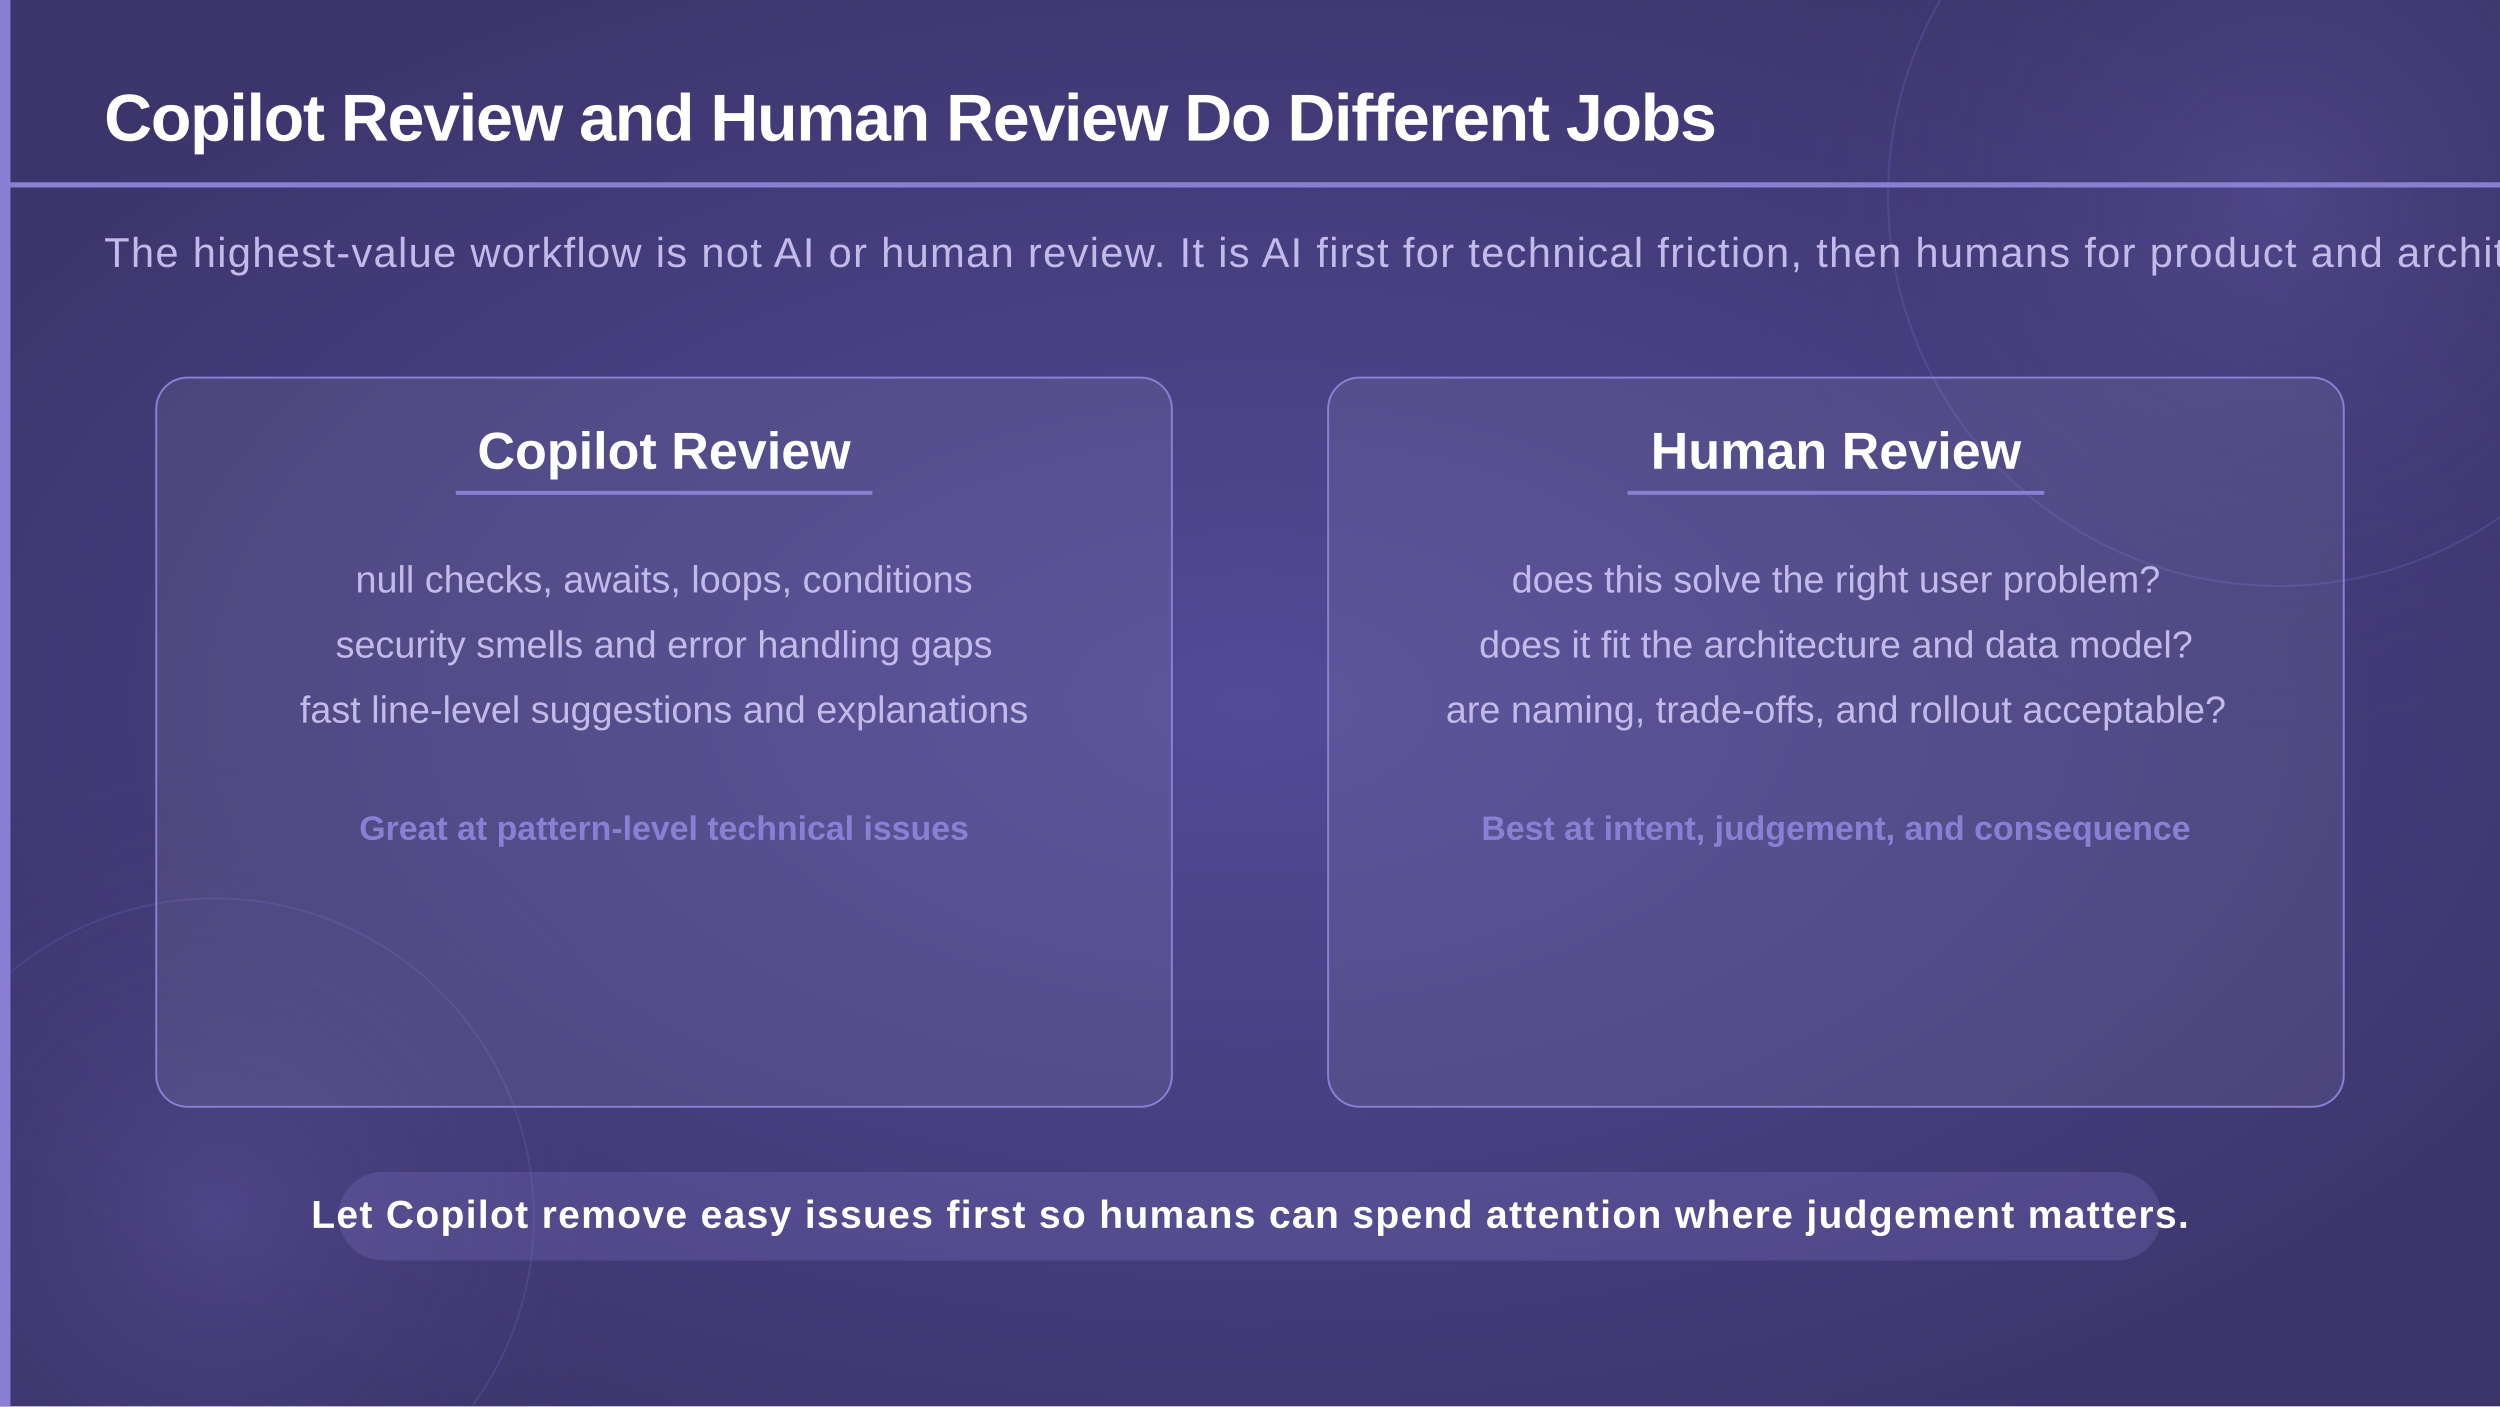
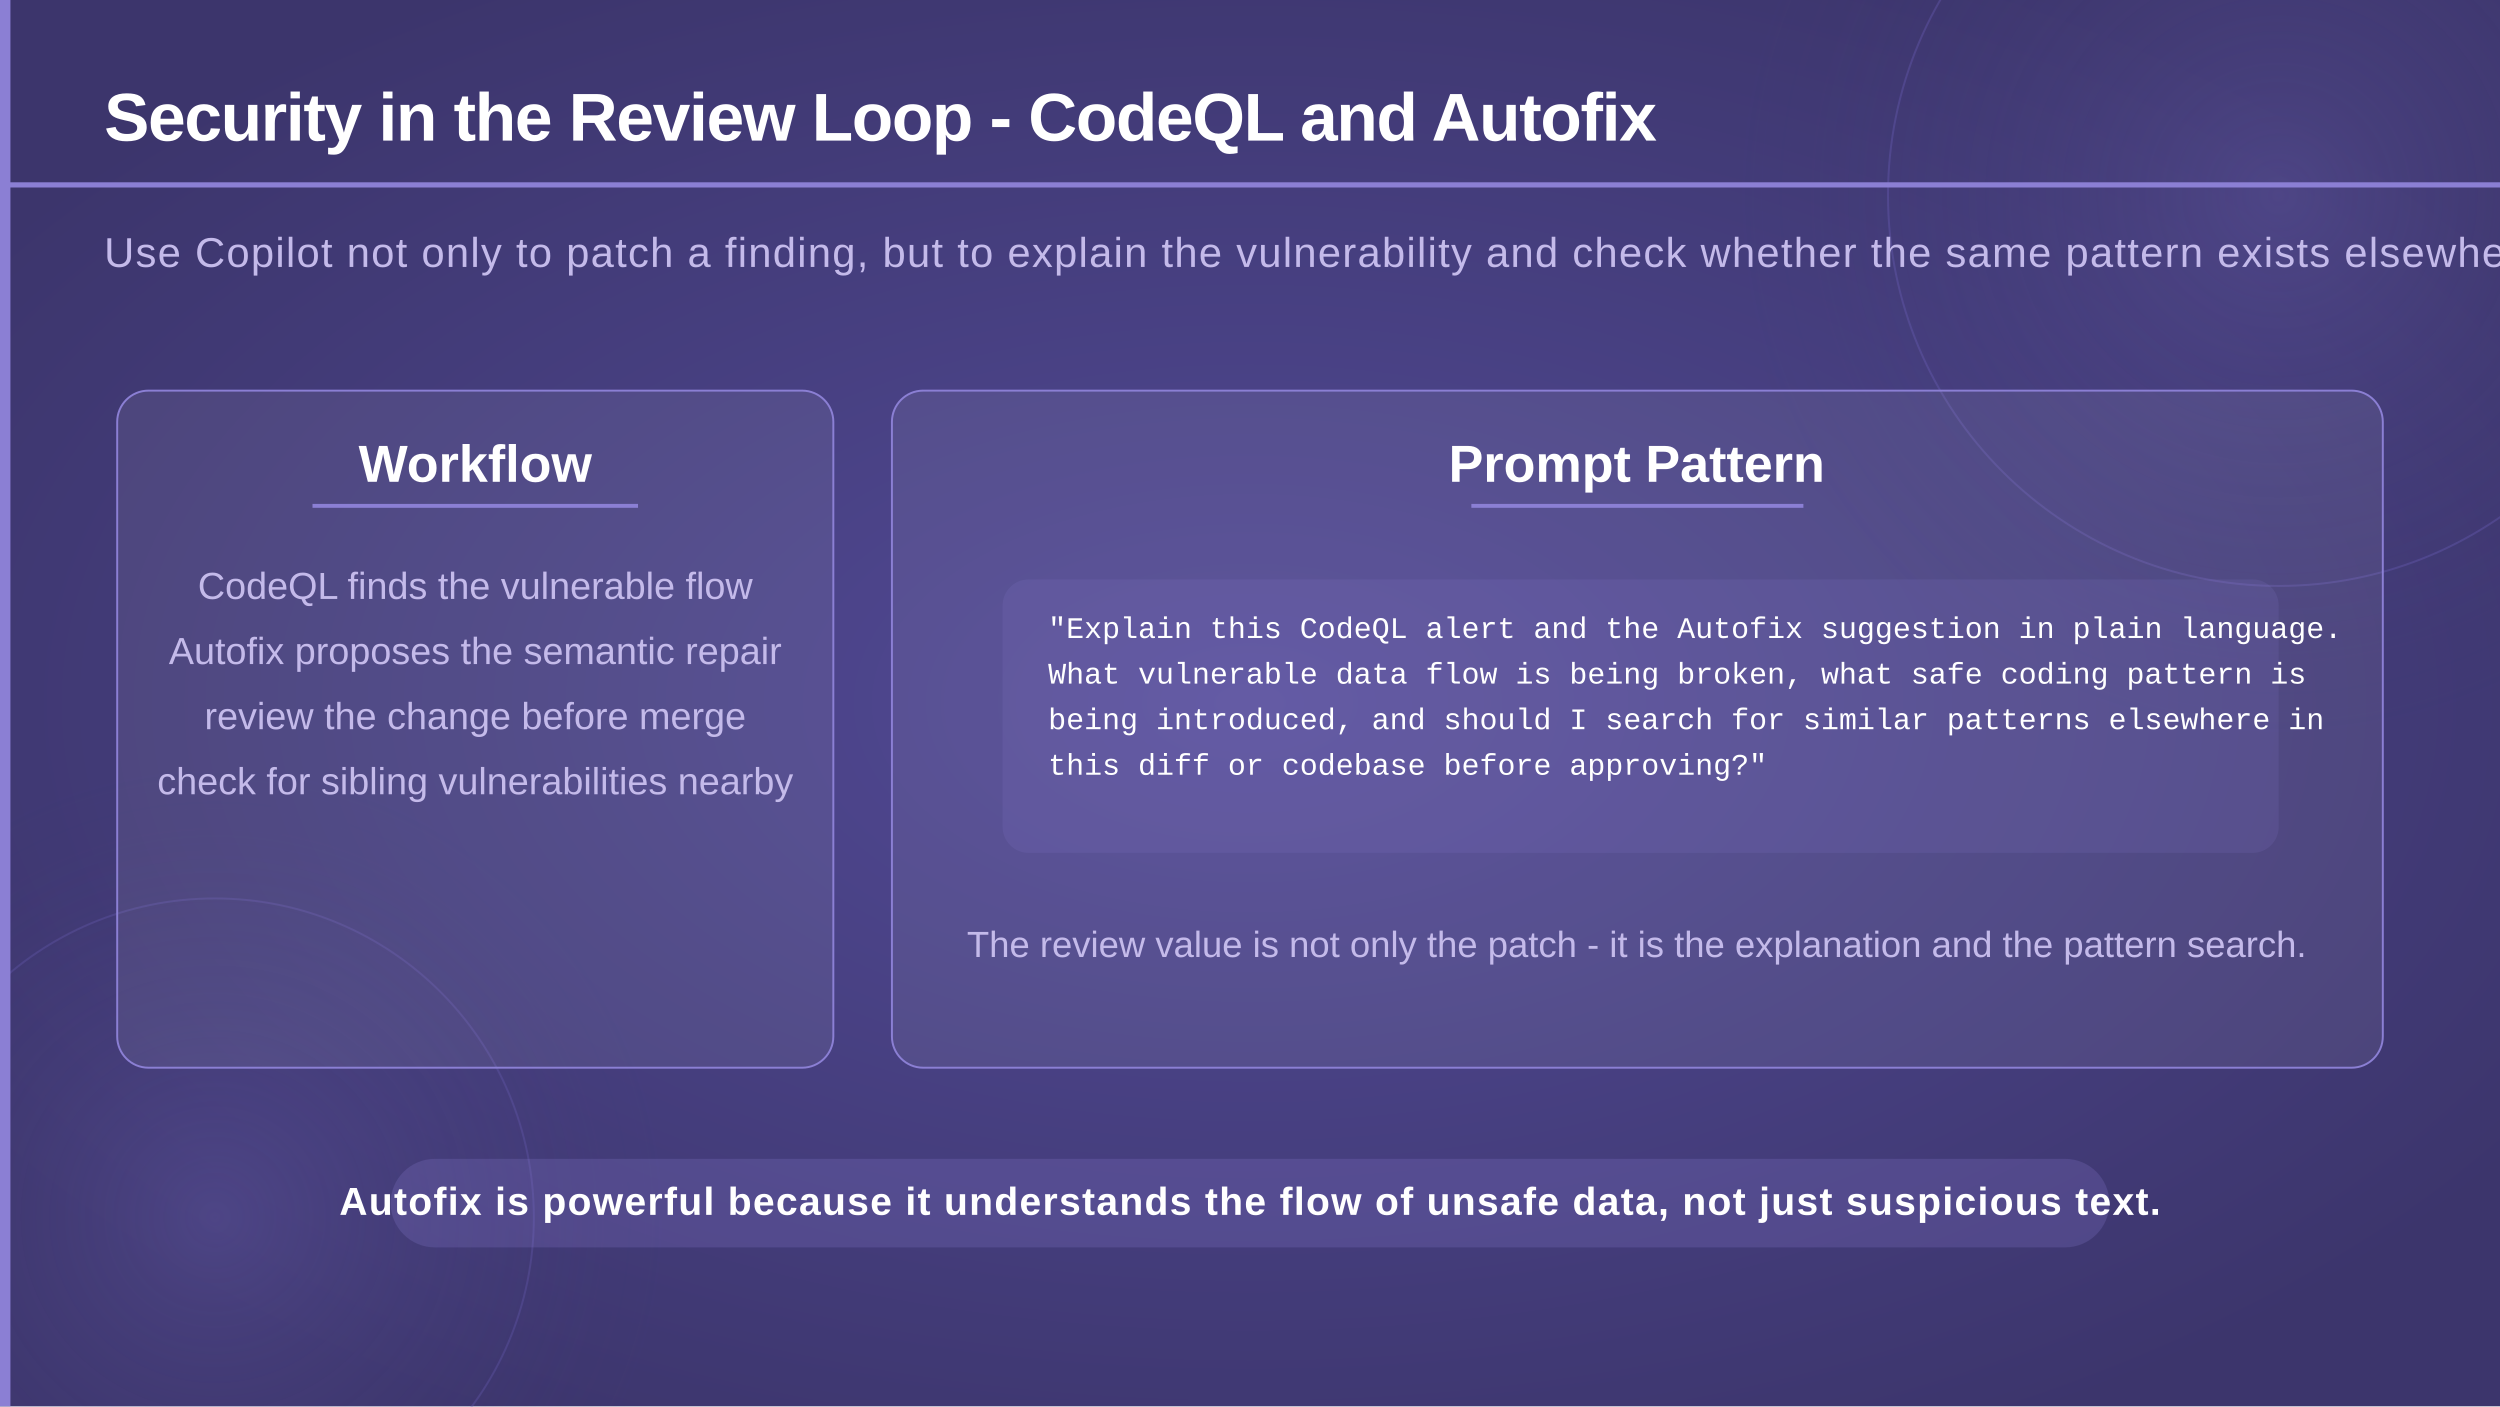
<svg xmlns="http://www.w3.org/2000/svg" viewBox="0 0 1920 1080" width="1920" height="1080">
  <defs>
    <radialGradient id="bgGlow" cx="50%" cy="50%" r="60%">
      <stop offset="0%" stop-color="#524a96" stop-opacity="1" />
      <stop offset="100%" stop-color="#3c356c" stop-opacity="1" />
    </radialGradient>
    <radialGradient id="circleGlow" cx="50%" cy="50%" r="50%">
      <stop offset="0%" stop-color="#7c70c8" stop-opacity="0.25" />
      <stop offset="100%" stop-color="#3c356c" stop-opacity="0" />
    </radialGradient>
  </defs>
  <rect width="1920" height="1080" fill="url(#bgGlow)" />
  <circle cx="1750" cy="150" r="420" fill="url(#circleGlow)" />
  <circle cx="1750" cy="150" r="300" fill="none" stroke="#6a5fb8" stroke-width="1.5" opacity="0.35" />
  <circle cx="165" cy="935" r="350" fill="url(#circleGlow)" />
  <circle cx="165" cy="935" r="245" fill="none" stroke="#6a5fb8" stroke-width="1.5" opacity="0.3" />
  <rect x="0" y="0" width="8" height="1080" fill="#8b7fd4" />
-   <text x="80" y="108" font-family="'Segoe UI', 'Helvetica Neue', Arial, sans-serif" font-size="51" font-weight="700" fill="#ffffff" letter-spacing="-1">Copilot Review and Human Review Do Different Jobs</text>
+   <text x="80" y="108" font-family="'Segoe UI', 'Helvetica Neue', Arial, sans-serif" font-size="52" font-weight="700" fill="#ffffff" letter-spacing="-1">Security in the Review Loop - CodeQL and Autofix</text>
  <rect x="0" y="140" width="1920" height="4" fill="#8b7fd4" />
-   <text x="80" y="205" font-family="'Segoe UI', 'Helvetica Neue', Arial, sans-serif" font-size="32" font-weight="300" fill="#c4baea" letter-spacing="1">The highest-value workflow is not AI or human review. It is AI first for technical friction, then humans for product and architecture judgement.</text>
-   <rect x="120" y="290" width="780" height="560" rx="24" fill="#ffffff" fill-opacity="0.07" stroke="#8b7fd4" stroke-width="1.5" />
-   <text x="510" y="360" text-anchor="middle" font-family="'Segoe UI', 'Helvetica Neue', Arial, sans-serif" font-size="40" font-weight="700" fill="#ffffff">Copilot Review</text>
-   <rect x="350" y="377" width="320" height="3" fill="#8b7fd4" />
-   <text x="510" y="455" text-anchor="middle" font-family="'Segoe UI', 'Helvetica Neue', Arial, sans-serif" font-size="29" font-weight="300" fill="#c4baea">null checks, awaits, loops, conditions</text>
-   <text x="510" y="505" text-anchor="middle" font-family="'Segoe UI', 'Helvetica Neue', Arial, sans-serif" font-size="29" font-weight="300" fill="#c4baea">security smells and error handling gaps</text>
-   <text x="510" y="555" text-anchor="middle" font-family="'Segoe UI', 'Helvetica Neue', Arial, sans-serif" font-size="29" font-weight="300" fill="#c4baea">fast line-level suggestions and explanations</text>
-   <text x="510" y="645" text-anchor="middle" font-family="'Segoe UI', 'Helvetica Neue', Arial, sans-serif" font-size="26" font-weight="700" fill="#8b7fd4">Great at pattern-level technical issues</text>
-   <rect x="1020" y="290" width="780" height="560" rx="24" fill="#ffffff" fill-opacity="0.07" stroke="#8b7fd4" stroke-width="1.5" />
-   <text x="1410" y="360" text-anchor="middle" font-family="'Segoe UI', 'Helvetica Neue', Arial, sans-serif" font-size="40" font-weight="700" fill="#ffffff">Human Review</text>
-   <rect x="1250" y="377" width="320" height="3" fill="#8b7fd4" />
-   <text x="1410" y="455" text-anchor="middle" font-family="'Segoe UI', 'Helvetica Neue', Arial, sans-serif" font-size="29" font-weight="300" fill="#c4baea">does this solve the right user problem?</text>
-   <text x="1410" y="505" text-anchor="middle" font-family="'Segoe UI', 'Helvetica Neue', Arial, sans-serif" font-size="29" font-weight="300" fill="#c4baea">does it fit the architecture and data model?</text>
-   <text x="1410" y="555" text-anchor="middle" font-family="'Segoe UI', 'Helvetica Neue', Arial, sans-serif" font-size="29" font-weight="300" fill="#c4baea">are naming, trade-offs, and rollout acceptable?</text>
-   <text x="1410" y="645" text-anchor="middle" font-family="'Segoe UI', 'Helvetica Neue', Arial, sans-serif" font-size="26" font-weight="700" fill="#8b7fd4">Best at intent, judgement, and consequence</text>
-   <rect x="260" y="900" width="1400" height="68" rx="34" fill="#8b7fd4" opacity="0.22" />
-   <text x="960" y="943" text-anchor="middle" font-family="'Segoe UI', 'Helvetica Neue', Arial, sans-serif" font-size="30" font-weight="600" fill="#ffffff" letter-spacing="1">Let Copilot remove easy issues first so humans can spend attention where judgement matters.</text>
+   <text x="80" y="205" font-family="'Segoe UI', 'Helvetica Neue', Arial, sans-serif" font-size="32" font-weight="300" fill="#c4baea" letter-spacing="1">Use Copilot not only to patch a finding, but to explain the vulnerability and check whether the same pattern exists elsewhere.</text>
+   <rect x="90" y="300" width="550" height="520" rx="24" fill="#ffffff" fill-opacity="0.07" stroke="#8b7fd4" stroke-width="1.5" />
+   <text x="365" y="370" text-anchor="middle" font-family="'Segoe UI', 'Helvetica Neue', Arial, sans-serif" font-size="40" font-weight="700" fill="#ffffff">Workflow</text>
+   <rect x="240" y="387" width="250" height="3" fill="#8b7fd4" />
+   <text x="365" y="460" text-anchor="middle" font-family="'Segoe UI', 'Helvetica Neue', Arial, sans-serif" font-size="29" font-weight="300" fill="#c4baea">CodeQL finds the vulnerable flow</text>
+   <text x="365" y="510" text-anchor="middle" font-family="'Segoe UI', 'Helvetica Neue', Arial, sans-serif" font-size="29" font-weight="300" fill="#c4baea">Autofix proposes the semantic repair</text>
+   <text x="365" y="560" text-anchor="middle" font-family="'Segoe UI', 'Helvetica Neue', Arial, sans-serif" font-size="29" font-weight="300" fill="#c4baea">review the change before merge</text>
+   <text x="365" y="610" text-anchor="middle" font-family="'Segoe UI', 'Helvetica Neue', Arial, sans-serif" font-size="29" font-weight="300" fill="#c4baea">check for sibling vulnerabilities nearby</text>
+   <rect x="685" y="300" width="1145" height="520" rx="24" fill="#ffffff" fill-opacity="0.07" stroke="#8b7fd4" stroke-width="1.5" />
+   <text x="1257" y="370" text-anchor="middle" font-family="'Segoe UI', 'Helvetica Neue', Arial, sans-serif" font-size="40" font-weight="700" fill="#ffffff">Prompt Pattern</text>
+   <rect x="1130" y="387" width="255" height="3" fill="#8b7fd4" />
+   <rect x="770" y="445" width="980" height="210" rx="20" fill="#8b7fd4" opacity="0.14" />
+   <text x="805" y="490" font-family="'Consolas', 'Courier New', monospace" font-size="23" fill="#ffffff">"Explain this CodeQL alert and the Autofix suggestion in plain language.</text>
+   <text x="805" y="525" font-family="'Consolas', 'Courier New', monospace" font-size="23" fill="#ffffff">What vulnerable data flow is being broken, what safe coding pattern is</text>
+   <text x="805" y="560" font-family="'Consolas', 'Courier New', monospace" font-size="23" fill="#ffffff">being introduced, and should I search for similar patterns elsewhere in</text>
+   <text x="805" y="595" font-family="'Consolas', 'Courier New', monospace" font-size="23" fill="#ffffff">this diff or codebase before approving?"</text>
+   <text x="1257" y="735" text-anchor="middle" font-family="'Segoe UI', 'Helvetica Neue', Arial, sans-serif" font-size="28" font-weight="300" fill="#c4baea">The review value is not only the patch - it is the explanation and the pattern search.</text>
+   <rect x="300" y="890" width="1320" height="68" rx="34" fill="#8b7fd4" opacity="0.22" />
+   <text x="960" y="933" text-anchor="middle" font-family="'Segoe UI', 'Helvetica Neue', Arial, sans-serif" font-size="30" font-weight="600" fill="#ffffff" letter-spacing="1">Autofix is powerful because it understands the flow of unsafe data, not just suspicious text.</text>
</svg>
